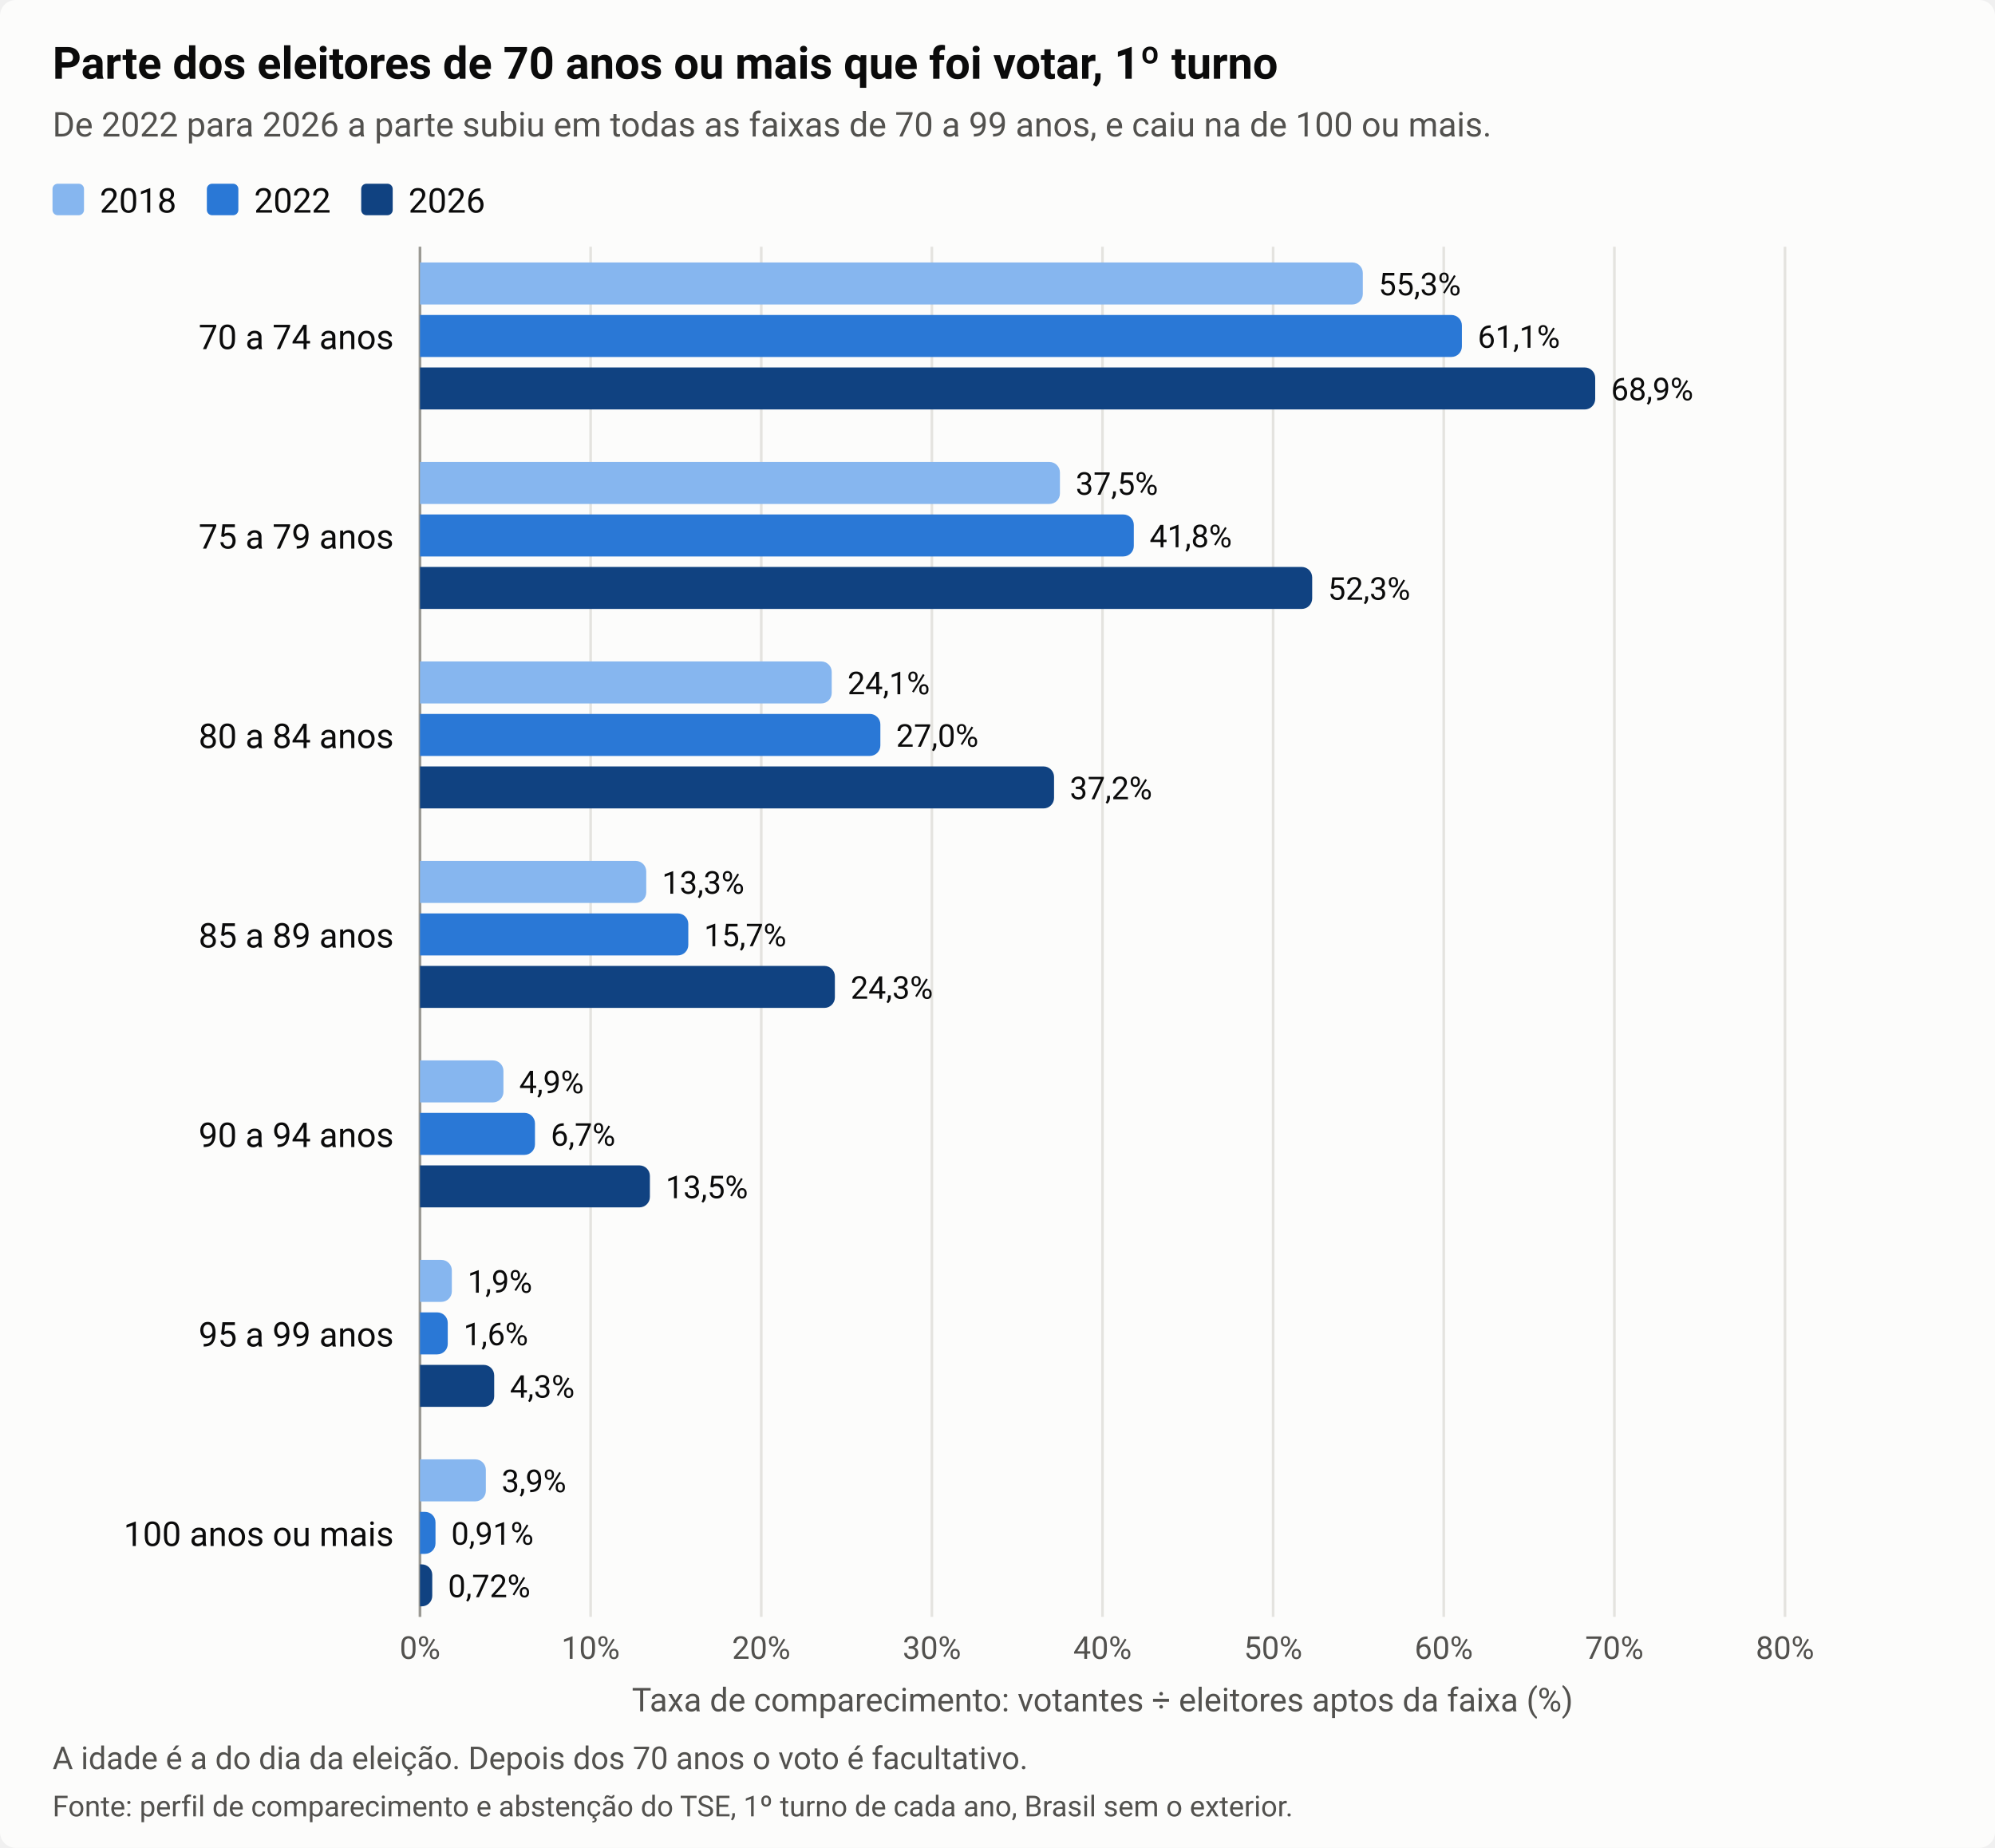
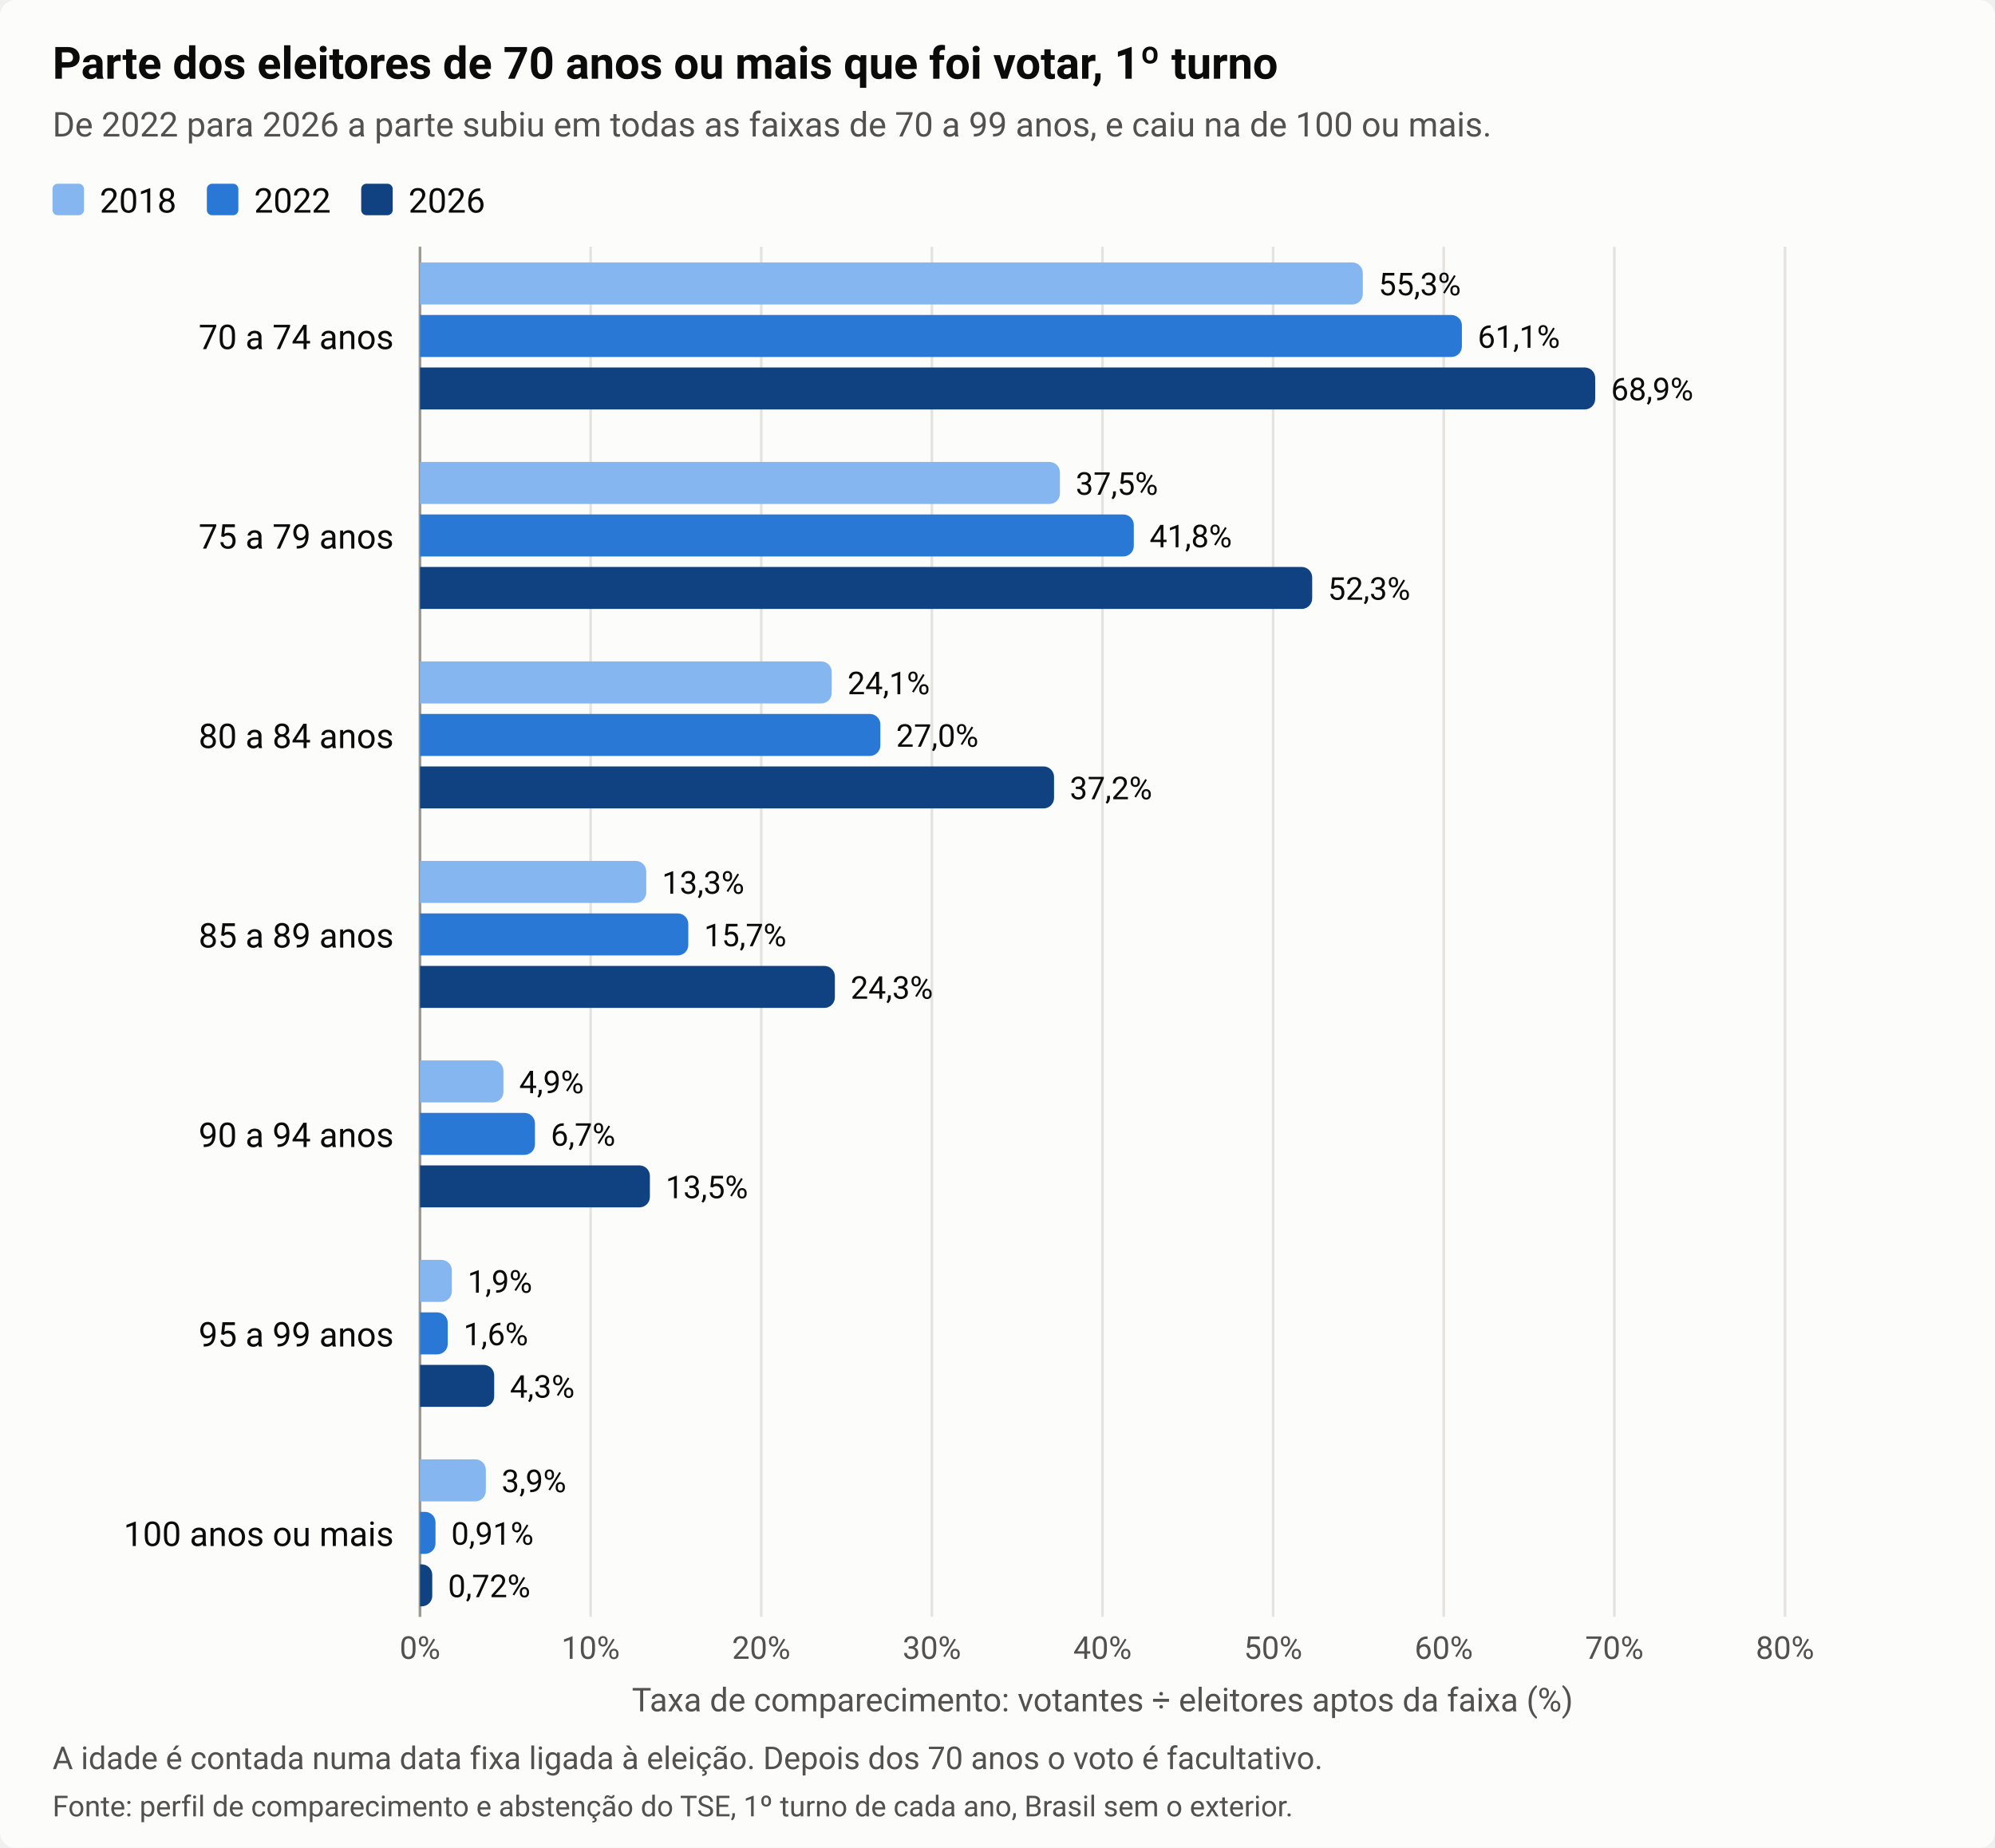
<svg xmlns="http://www.w3.org/2000/svg" viewBox="0 0 760 704" width="760" height="704" role="img" aria-labelledby="titulo desc">
  <style>
  .fundo{fill:#fcfcfb}.t1{fill:#0b0b0b}.t2{fill:#52514e}.tb{fill:#ffffff}.tp{fill:#0b0b0b}.grade{stroke:#e4e3df}.eixo{stroke:#9a9993}
  .s0{fill:#2a78d6}.s1{fill:#eb6834}.s2{fill:#1baf7a}.s3{fill:#eda100}.a0{fill:#86b6ef}.a1{fill:#2a78d6}.a2{fill:#104281}
  text{font-family:system-ui,-apple-system,'Segoe UI',Roboto,Arial,sans-serif}
  @media (prefers-color-scheme:dark){.fundo{fill:#1a1a19}.t1{fill:#f0efec}.t2{fill:#c3c2b7}.grade{stroke:#383835}.eixo{stroke:#6d6c66}.s0{fill:#3987e5}.s1{fill:#d95926}.s2{fill:#199e70}.s3{fill:#c98500}.a0{fill:#184f95}.a1{fill:#3987e5}.a2{fill:#9ec5f4}}
</style>
  <rect class="fundo" width="760" height="704" rx="6" />
  <text class="t1" x="20" y="30" font-size="17" font-weight="600">Parte dos eleitores de 70 anos ou mais que foi votar, 1º turno</text>
  <text class="t2" x="20" y="52" font-size="13">De 2022 para 2026 a parte subiu em todas as faixas de 70 a 99 anos, e caiu na de 100 ou mais.</text>
  <rect class="a0" x="20" y="70" width="12" height="12" rx="2" />
  <text class="t1" x="38" y="81" font-size="13">2018</text>
  <rect class="a1" x="78.8" y="70" width="12" height="12" rx="2" />
  <text class="t1" x="96.8" y="81" font-size="13">2022</text>
  <rect class="a2" x="137.6" y="70" width="12" height="12" rx="2" />
  <text class="t1" x="155.6" y="81" font-size="13">2026</text>
  <line class="grade" x1="160" x2="160" y1="94" y2="616" stroke-width="1" />
  <text class="t2" x="160" y="632" font-size="12" text-anchor="middle">0%</text>
  <line class="grade" x1="225" x2="225" y1="94" y2="616" stroke-width="1" />
  <text class="t2" x="225" y="632" font-size="12" text-anchor="middle">10%</text>
  <line class="grade" x1="290" x2="290" y1="94" y2="616" stroke-width="1" />
  <text class="t2" x="290" y="632" font-size="12" text-anchor="middle">20%</text>
  <line class="grade" x1="355" x2="355" y1="94" y2="616" stroke-width="1" />
  <text class="t2" x="355" y="632" font-size="12" text-anchor="middle">30%</text>
  <line class="grade" x1="420" x2="420" y1="94" y2="616" stroke-width="1" />
  <text class="t2" x="420" y="632" font-size="12" text-anchor="middle">40%</text>
  <line class="grade" x1="485" x2="485" y1="94" y2="616" stroke-width="1" />
  <text class="t2" x="485" y="632" font-size="12" text-anchor="middle">50%</text>
  <line class="grade" x1="550" x2="550" y1="94" y2="616" stroke-width="1" />
  <text class="t2" x="550" y="632" font-size="12" text-anchor="middle">60%</text>
  <line class="grade" x1="615" x2="615" y1="94" y2="616" stroke-width="1" />
  <text class="t2" x="615" y="632" font-size="12" text-anchor="middle">70%</text>
  <line class="grade" x1="680" x2="680" y1="94" y2="616" stroke-width="1" />
  <text class="t2" x="680" y="632" font-size="12" text-anchor="middle">80%</text>
  <line class="eixo" x1="160" x2="160" y1="94" y2="616" stroke-width="1" />
  <text class="t1" x="150" y="133" font-size="13" text-anchor="end">70 a 74 anos</text>
  <path class="a0" d="M160,100h355.166a4,4 0 0 1 4,4v8a4,4 0 0 1 -4,4h-355.166z" />
  <text class="t1" x="525.166" y="112.5" font-size="12">55,3%</text>
  <path class="a1" d="M160,120h392.913a4,4 0 0 1 4,4v8a4,4 0 0 1 -4,4h-392.913z" />
  <text class="t1" x="562.913" y="132.5" font-size="12">61,1%</text>
  <path class="a2" d="M160,140h443.695a4,4 0 0 1 4,4v8a4,4 0 0 1 -4,4h-443.695z" />
  <text class="t1" x="613.695" y="152.5" font-size="12">68,9%</text>
  <text class="t1" x="150" y="209" font-size="13" text-anchor="end">75 a 79 anos</text>
  <path class="a0" d="M160,176h239.785a4,4 0 0 1 4,4v8a4,4 0 0 1 -4,4h-239.785z" />
  <text class="t1" x="409.785" y="188.5" font-size="12">37,5%</text>
  <path class="a1" d="M160,196h267.925a4,4 0 0 1 4,4v8a4,4 0 0 1 -4,4h-267.925z" />
  <text class="t1" x="437.925" y="208.5" font-size="12">41,8%</text>
  <path class="a2" d="M160,216h335.88a4,4 0 0 1 4,4v8a4,4 0 0 1 -4,4h-335.88z" />
  <text class="t1" x="505.88" y="228.5" font-size="12">52,3%</text>
  <text class="t1" x="150" y="285" font-size="13" text-anchor="end">80 a 84 anos</text>
  <path class="a0" d="M160,252h152.849a4,4 0 0 1 4,4v8a4,4 0 0 1 -4,4h-152.849z" />
  <text class="t1" x="322.849" y="264.5" font-size="12">24,1%</text>
  <path class="a1" d="M160,272h171.377a4,4 0 0 1 4,4v8a4,4 0 0 1 -4,4h-171.377z" />
  <text class="t1" x="341.377" y="284.5" font-size="12">27,0%</text>
  <path class="a2" d="M160,292h237.544a4,4 0 0 1 4,4v8a4,4 0 0 1 -4,4h-237.544z" />
  <text class="t1" x="407.544" y="304.5" font-size="12">37,2%</text>
  <text class="t1" x="150" y="361" font-size="13" text-anchor="end">85 a 89 anos</text>
  <path class="a0" d="M160,328h82.185a4,4 0 0 1 4,4v8a4,4 0 0 1 -4,4h-82.185z" />
  <text class="t1" x="252.185" y="340.5" font-size="12">13,3%</text>
  <path class="a1" d="M160,348h98.21a4,4 0 0 1 4,4v8a4,4 0 0 1 -4,4h-98.21z" />
  <text class="t1" x="268.21" y="360.5" font-size="12">15,7%</text>
  <path class="a2" d="M160,368h154.048a4,4 0 0 1 4,4v8a4,4 0 0 1 -4,4h-154.048z" />
  <text class="t1" x="324.048" y="380.5" font-size="12">24,3%</text>
  <text class="t1" x="150" y="437" font-size="13" text-anchor="end">90 a 94 anos</text>
  <path class="a0" d="M160,404h27.786a4,4 0 0 1 4,4v8a4,4 0 0 1 -4,4h-27.786z" />
  <text class="t1" x="197.786" y="416.5" font-size="12">4,9%</text>
  <path class="a1" d="M160,424h39.799a4,4 0 0 1 4,4v8a4,4 0 0 1 -4,4h-39.799z" />
  <text class="t1" x="209.799" y="436.5" font-size="12">6,7%</text>
  <path class="a2" d="M160,444h83.579a4,4 0 0 1 4,4v8a4,4 0 0 1 -4,4h-83.579z" />
  <text class="t1" x="253.579" y="456.5" font-size="12">13,5%</text>
  <text class="t1" x="150" y="513" font-size="13" text-anchor="end">95 a 99 anos</text>
  <path class="a0" d="M160,480h8.13a4,4 0 0 1 4,4v8a4,4 0 0 1 -4,4h-8.13z" />
  <text class="t1" x="178.13" y="492.5" font-size="12">1,9%</text>
  <path class="a1" d="M160,500h6.572a4,4 0 0 1 4,4v8a4,4 0 0 1 -4,4h-6.572z" />
  <text class="t1" x="176.572" y="512.5" font-size="12">1,6%</text>
  <path class="a2" d="M160,520h24.266a4,4 0 0 1 4,4v8a4,4 0 0 1 -4,4h-24.266z" />
  <text class="t1" x="194.266" y="532.5" font-size="12">4,3%</text>
  <text class="t1" x="150" y="589" font-size="13" text-anchor="end">100 anos ou mais</text>
  <path class="a0" d="M160,556h21.083a4,4 0 0 1 4,4v8a4,4 0 0 1 -4,4h-21.083z" />
  <text class="t1" x="191.083" y="568.5" font-size="12">3,9%</text>
  <path class="a1" d="M160,576h1.907a4,4 0 0 1 4,4v8a4,4 0 0 1 -4,4h-1.907z" />
  <text class="t1" x="171.907" y="588.5" font-size="12">0,91%</text>
  <path class="a2" d="M160,596h0.67a4,4 0 0 1 4,4v8a4,4 0 0 1 -4,4h-0.67z" />
  <text class="t1" x="170.67" y="608.5" font-size="12">0,72%</text>
  <text class="t2" x="420" y="652" font-size="12.5" text-anchor="middle">Taxa de comparecimento: votantes ÷ eleitores aptos da faixa (%)</text>
-   <text class="t2" x="20" y="674" font-size="12">A idade é a do dia da eleição. Depois dos 70 anos o voto é facultativo.</text>
+   <text class="t2" x="20" y="674" font-size="12">A idade é contada numa data fixa ligada à eleição. Depois dos 70 anos o voto é facultativo.</text>
  <text class="t2" x="20" y="692" font-size="11">Fonte: perfil de comparecimento e abstenção do TSE, 1º turno de cada ano, Brasil sem o exterior.</text>
</svg>
